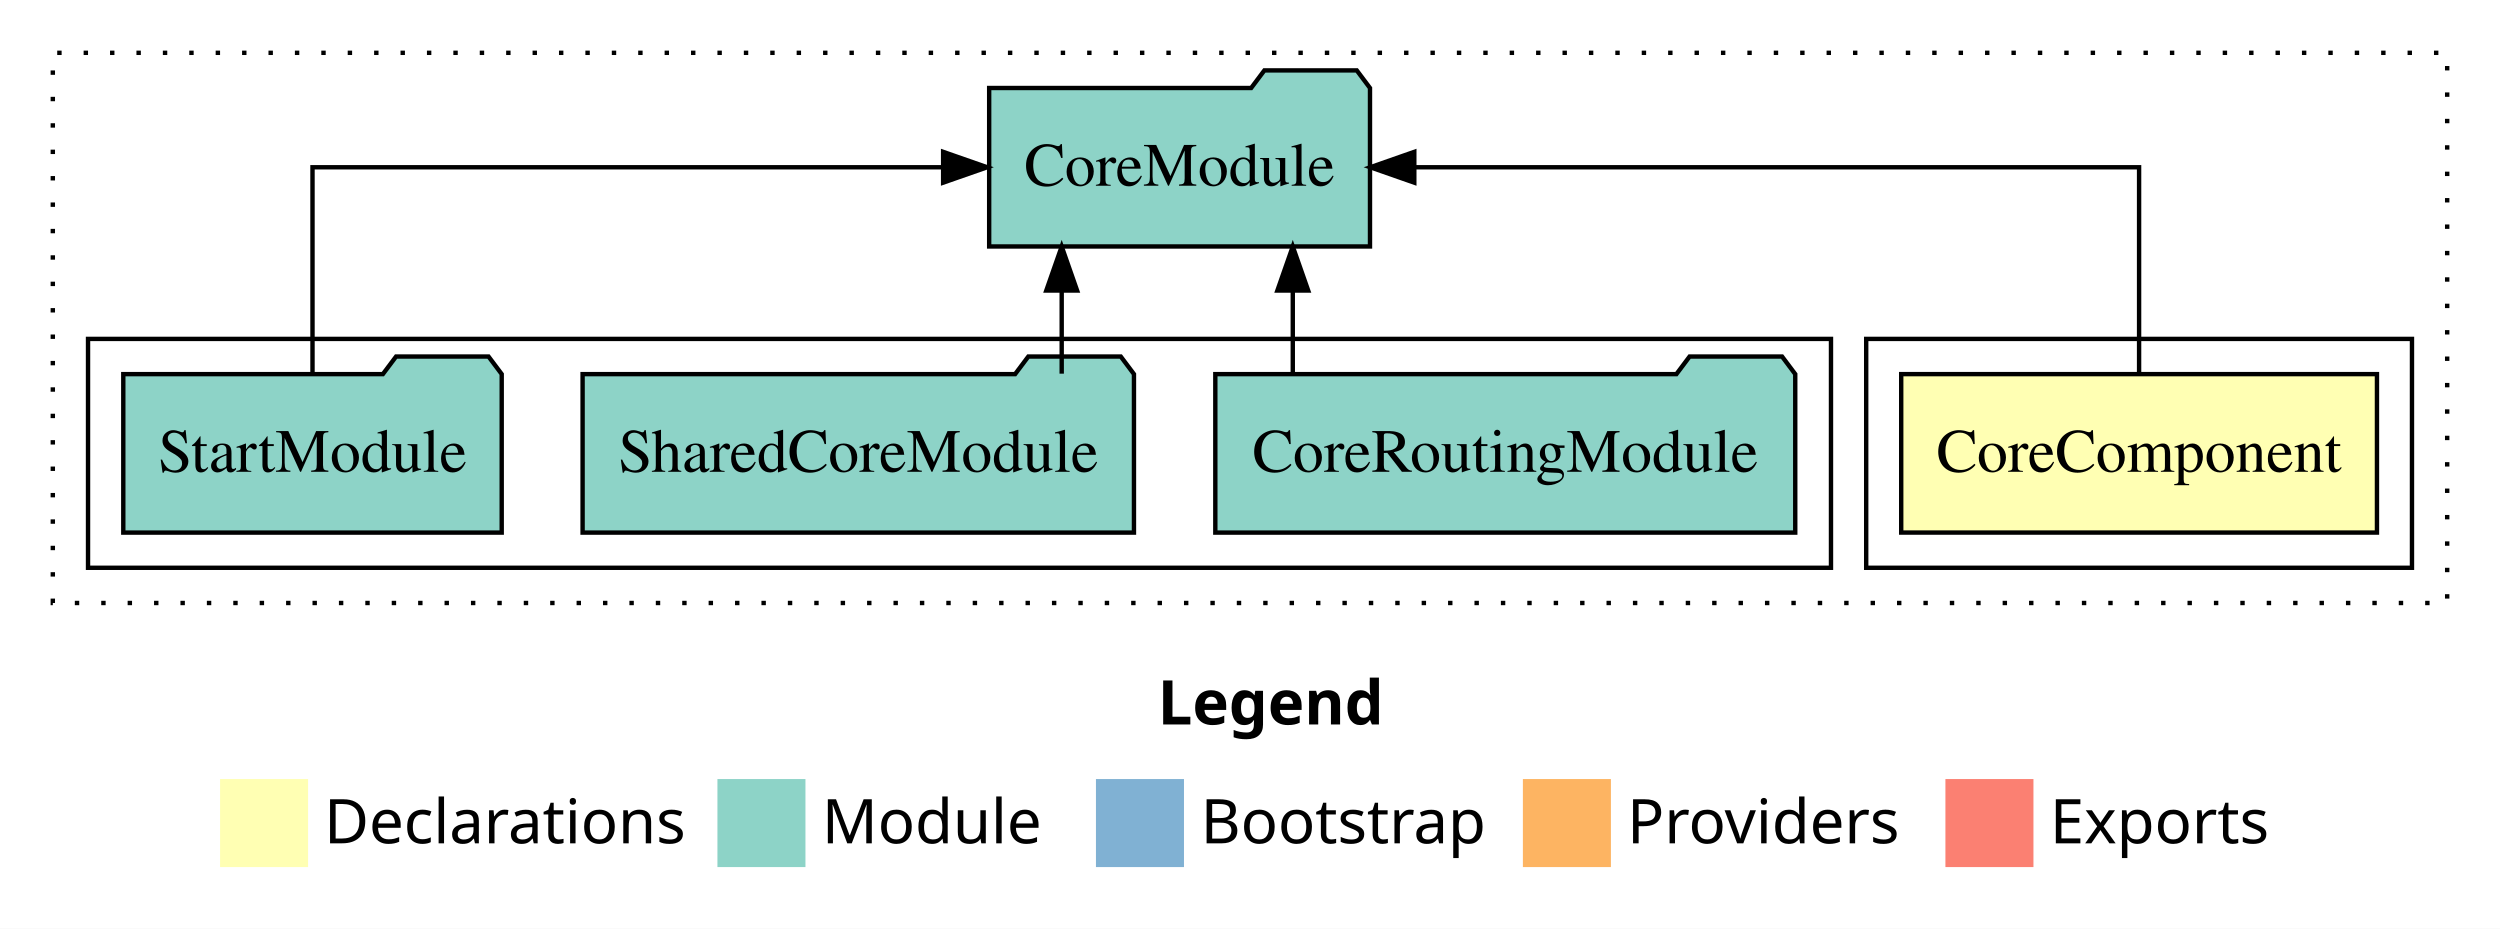
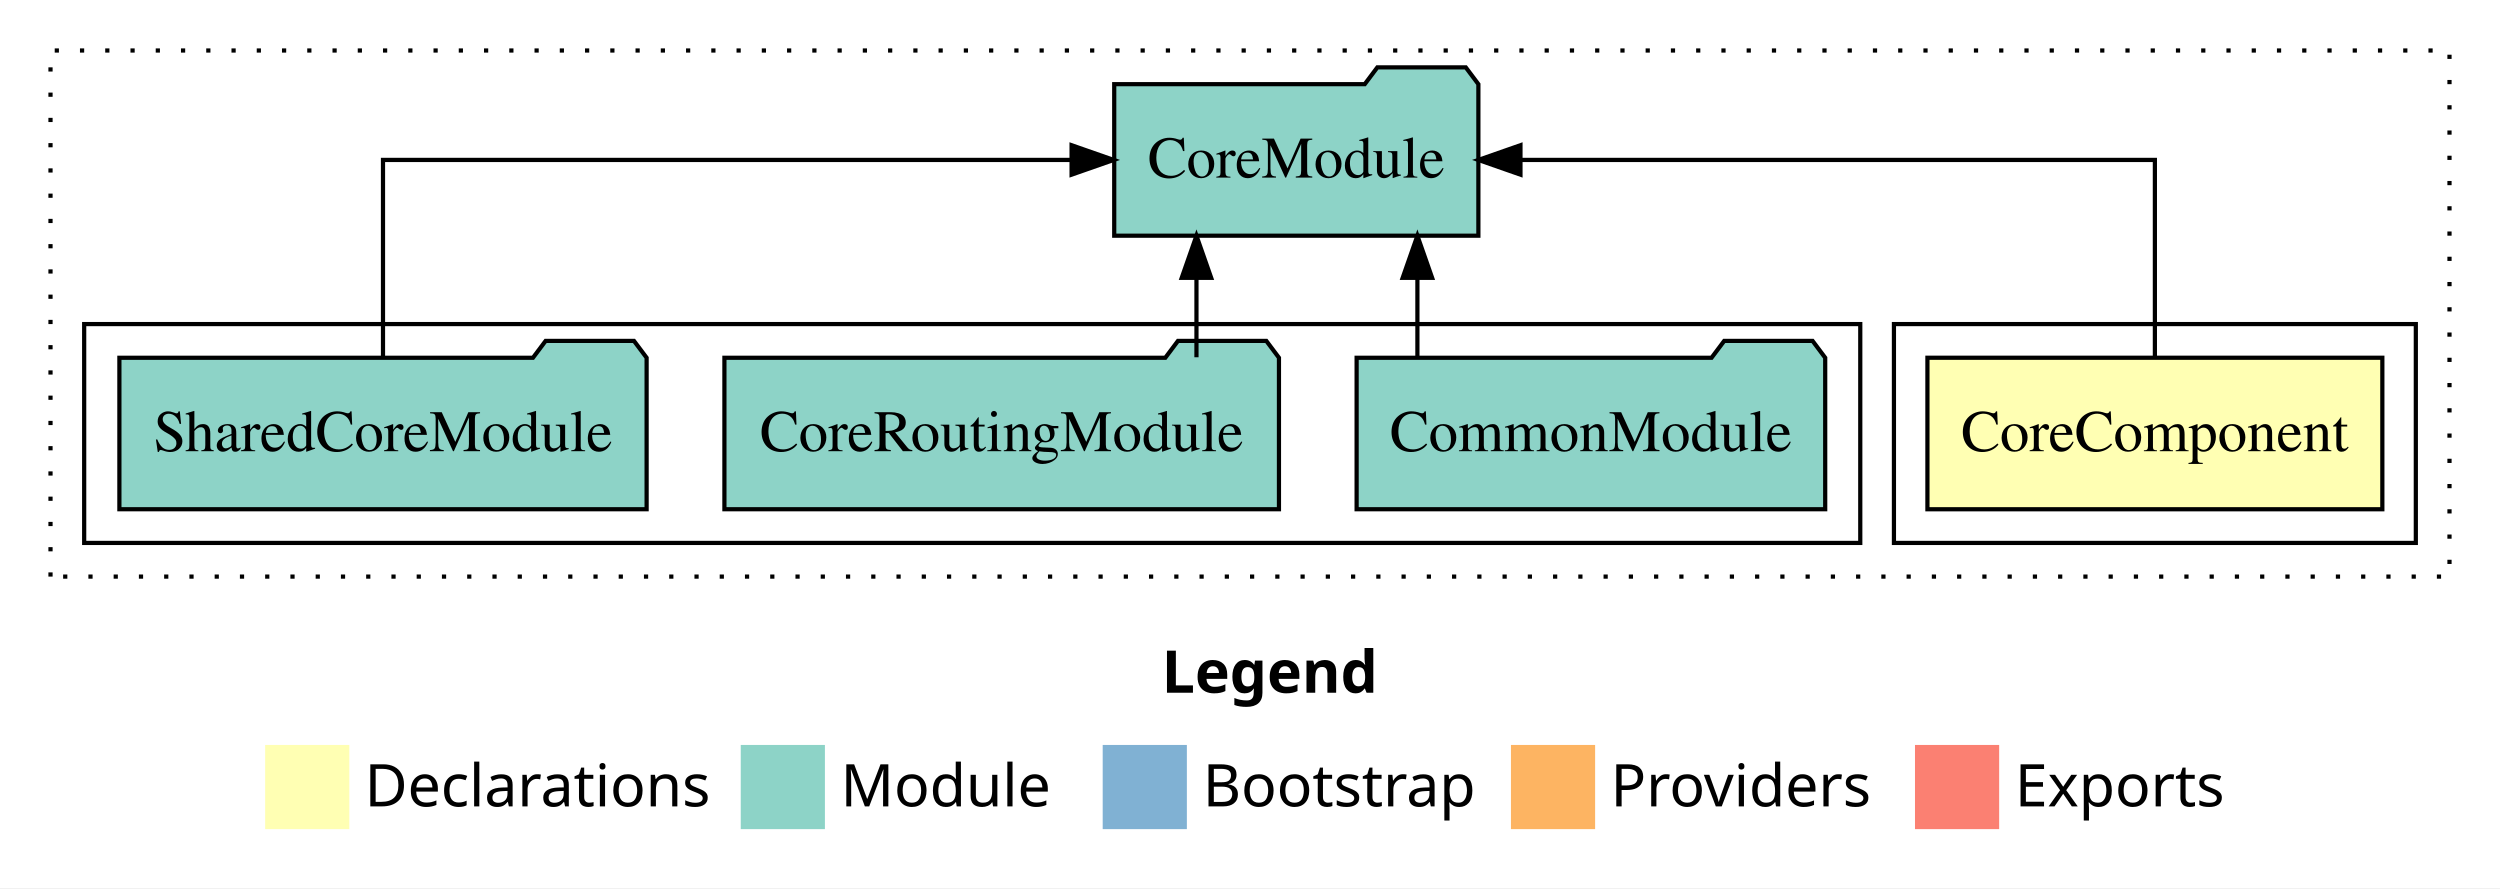
- <svg xmlns="http://www.w3.org/2000/svg" width="568pt" height="211pt" viewBox="0.00 0.00 568.00 211.00">
+ <svg xmlns="http://www.w3.org/2000/svg" width="594pt" height="211pt" viewBox="0.00 0.00 594.00 211.00">
  <g id="graph0" class="graph" transform="scale(1 1) rotate(0) translate(4 207)">
-     <polygon fill="#ffffff" stroke="transparent" points="-4,4 -4,-207 564,-207 564,4 -4,4" />
-     <text text-anchor="start" x="259.009" y="-42.4" font-family="sans-serif" font-weight="bold" font-size="14.00" fill="#000000">Legend</text>
-     <polygon fill="#ffffb3" stroke="transparent" points="46,-10 46,-30 66,-30 66,-10 46,-10" />
-     <text text-anchor="start" x="69.629" y="-15.4" font-family="sans-serif" font-size="14.00" fill="#000000">  Declarations</text>
-     <polygon fill="#8dd3c7" stroke="transparent" points="159,-10 159,-30 179,-30 179,-10 159,-10" />
-     <text text-anchor="start" x="182.725" y="-15.4" font-family="sans-serif" font-size="14.00" fill="#000000">  Module</text>
-     <polygon fill="#80b1d3" stroke="transparent" points="245,-10 245,-30 265,-30 265,-10 245,-10" />
-     <text text-anchor="start" x="268.781" y="-15.4" font-family="sans-serif" font-size="14.00" fill="#000000">  Bootstrap</text>
-     <polygon fill="#fdb462" stroke="transparent" points="342,-10 342,-30 362,-30 362,-10 342,-10" />
-     <text text-anchor="start" x="365.673" y="-15.4" font-family="sans-serif" font-size="14.00" fill="#000000">  Providers</text>
-     <polygon fill="#fb8072" stroke="transparent" points="438,-10 438,-30 458,-30 458,-10 438,-10" />
-     <text text-anchor="start" x="461.726" y="-15.4" font-family="sans-serif" font-size="14.00" fill="#000000">  Exports</text>
+     <polygon fill="#ffffff" stroke="transparent" points="-4,4 -4,-207 590,-207 590,4 -4,4" />
+     <text text-anchor="start" x="272.009" y="-42.4" font-family="sans-serif" font-weight="bold" font-size="14.00" fill="#000000">Legend</text>
+     <polygon fill="#ffffb3" stroke="transparent" points="59,-10 59,-30 79,-30 79,-10 59,-10" />
+     <text text-anchor="start" x="82.629" y="-15.4" font-family="sans-serif" font-size="14.00" fill="#000000">  Declarations</text>
+     <polygon fill="#8dd3c7" stroke="transparent" points="172,-10 172,-30 192,-30 192,-10 172,-10" />
+     <text text-anchor="start" x="195.725" y="-15.4" font-family="sans-serif" font-size="14.00" fill="#000000">  Module</text>
+     <polygon fill="#80b1d3" stroke="transparent" points="258,-10 258,-30 278,-30 278,-10 258,-10" />
+     <text text-anchor="start" x="281.781" y="-15.4" font-family="sans-serif" font-size="14.00" fill="#000000">  Bootstrap</text>
+     <polygon fill="#fdb462" stroke="transparent" points="355,-10 355,-30 375,-30 375,-10 355,-10" />
+     <text text-anchor="start" x="378.673" y="-15.4" font-family="sans-serif" font-size="14.00" fill="#000000">  Providers</text>
+     <polygon fill="#fb8072" stroke="transparent" points="451,-10 451,-30 471,-30 471,-10 451,-10" />
+     <text text-anchor="start" x="474.726" y="-15.4" font-family="sans-serif" font-size="14.00" fill="#000000">  Exports</text>
    <g id="clust1" class="cluster">
-       <polygon fill="none" stroke="#000000" stroke-dasharray="1,5" points="8,-70 8,-195 552,-195 552,-70 8,-70" />
+       <polygon fill="none" stroke="#000000" stroke-dasharray="1,5" points="8,-70 8,-195 578,-195 578,-70 8,-70" />
    </g>
    <g id="clust2" class="cluster">
-       <polygon fill="none" stroke="#000000" points="420,-78 420,-130 544,-130 544,-78 420,-78" />
+       <polygon fill="none" stroke="#000000" points="446,-78 446,-130 570,-130 570,-78 446,-78" />
    </g>
    <g id="clust4" class="cluster">
-       <polygon fill="none" stroke="#000000" points="16,-78 16,-130 412,-130 412,-78 16,-78" />
+       <polygon fill="none" stroke="#000000" points="16,-78 16,-130 438,-130 438,-78 16,-78" />
    </g>
    <g id="node1" class="node">
-       <polygon fill="#ffffb3" stroke="#000000" points="536.045,-122 427.955,-122 427.955,-86 536.045,-86 536.045,-122" />
-       <text text-anchor="middle" x="482" y="-99.8" font-family="Times,serif" font-size="14.00" fill="#000000">CoreComponent</text>
+       <polygon fill="#ffffb3" stroke="#000000" points="562.045,-122 453.955,-122 453.955,-86 562.045,-86 562.045,-122" />
+       <text text-anchor="middle" x="508" y="-99.8" font-family="Times,serif" font-size="14.00" fill="#000000">CoreComponent</text>
    </g>
    <g id="node2" class="node">
-       <polygon fill="#8dd3c7" stroke="#000000" points="307.262,-187 304.262,-191 283.262,-191 280.262,-187 220.738,-187 220.738,-151 307.262,-151 307.262,-187" />
-       <text text-anchor="middle" x="264" y="-164.8" font-family="Times,serif" font-size="14.00" fill="#000000">CoreModule</text>
+       <polygon fill="#8dd3c7" stroke="#000000" points="347.262,-187 344.262,-191 323.262,-191 320.262,-187 260.738,-187 260.738,-151 347.262,-151 347.262,-187" />
+       <text text-anchor="middle" x="304" y="-164.8" font-family="Times,serif" font-size="14.00" fill="#000000">CoreModule</text>
    </g>
    <g id="edge1" class="edge">
-       <path fill="none" stroke="#000000" d="M482,-122.106C482,-141.339 482,-169 482,-169 482,-169 317.33,-169 317.33,-169" />
-       <polygon fill="#000000" stroke="#000000" points="317.33,-165.5 307.33,-169 317.33,-172.5 317.33,-165.5" />
+       <path fill="none" stroke="#000000" d="M508,-122.106C508,-141.339 508,-169 508,-169 508,-169 357.263,-169 357.263,-169" />
+       <polygon fill="#000000" stroke="#000000" points="357.263,-165.5 347.263,-169 357.263,-172.5 357.263,-165.5" />
    </g>
    <g id="node3" class="node">
-       <polygon fill="#8dd3c7" stroke="#000000" points="403.88,-122 400.88,-126 379.88,-126 376.88,-122 272.12,-122 272.12,-86 403.88,-86 403.88,-122" />
-       <text text-anchor="middle" x="338" y="-99.8" font-family="Times,serif" font-size="14.00" fill="#000000">CoreRoutingModule</text>
+       <polygon fill="#8dd3c7" stroke="#000000" points="429.668,-122 426.668,-126 405.668,-126 402.668,-122 318.332,-122 318.332,-86 429.668,-86 429.668,-122" />
+       <text text-anchor="middle" x="374" y="-99.8" font-family="Times,serif" font-size="14.00" fill="#000000">CommonModule</text>
    </g>
    <g id="edge2" class="edge">
-       <path fill="none" stroke="#000000" d="M289.721,-122.106C289.721,-122.106 289.721,-140.991 289.721,-140.991" />
-       <polygon fill="#000000" stroke="#000000" points="286.221,-140.991 289.721,-150.991 293.221,-140.991 286.221,-140.991" />
+       <path fill="none" stroke="#000000" d="M332.774,-122.106C332.774,-122.106 332.774,-140.991 332.774,-140.991" />
+       <polygon fill="#000000" stroke="#000000" points="329.274,-140.991 332.774,-150.991 336.274,-140.991 329.274,-140.991" />
    </g>
    <g id="node4" class="node">
-       <polygon fill="#8dd3c7" stroke="#000000" points="253.635,-122 250.635,-126 229.635,-126 226.635,-122 128.365,-122 128.365,-86 253.635,-86 253.635,-122" />
-       <text text-anchor="middle" x="191" y="-99.8" font-family="Times,serif" font-size="14.00" fill="#000000">SharedCoreModule</text>
+       <polygon fill="#8dd3c7" stroke="#000000" points="299.88,-122 296.88,-126 275.88,-126 272.88,-122 168.12,-122 168.12,-86 299.88,-86 299.88,-122" />
+       <text text-anchor="middle" x="234" y="-99.8" font-family="Times,serif" font-size="14.00" fill="#000000">CoreRoutingModule</text>
    </g>
    <g id="edge3" class="edge">
-       <path fill="none" stroke="#000000" d="M237.218,-122.106C237.218,-122.106 237.218,-140.991 237.218,-140.991" />
-       <polygon fill="#000000" stroke="#000000" points="233.718,-140.991 237.218,-150.991 240.718,-140.991 233.718,-140.991" />
+       <path fill="none" stroke="#000000" d="M280.279,-122.106C280.279,-122.106 280.279,-140.991 280.279,-140.991" />
+       <polygon fill="#000000" stroke="#000000" points="276.779,-140.991 280.279,-150.991 283.779,-140.991 276.779,-140.991" />
    </g>
    <g id="node5" class="node">
-       <polygon fill="#8dd3c7" stroke="#000000" points="109.989,-122 106.989,-126 85.989,-126 82.989,-122 24.011,-122 24.011,-86 109.989,-86 109.989,-122" />
-       <text text-anchor="middle" x="67" y="-99.8" font-family="Times,serif" font-size="14.00" fill="#000000">StartModule</text>
+       <polygon fill="#8dd3c7" stroke="#000000" points="149.635,-122 146.635,-126 125.635,-126 122.635,-122 24.366,-122 24.366,-86 149.635,-86 149.635,-122" />
+       <text text-anchor="middle" x="87" y="-99.8" font-family="Times,serif" font-size="14.00" fill="#000000">SharedCoreModule</text>
    </g>
    <g id="edge4" class="edge">
-       <path fill="none" stroke="#000000" d="M67,-122.106C67,-141.339 67,-169 67,-169 67,-169 210.279,-169 210.279,-169" />
-       <polygon fill="#000000" stroke="#000000" points="210.279,-172.5 220.279,-169 210.279,-165.5 210.279,-172.5" />
+       <path fill="none" stroke="#000000" d="M87,-122.106C87,-141.339 87,-169 87,-169 87,-169 250.608,-169 250.608,-169" />
+       <polygon fill="#000000" stroke="#000000" points="250.608,-172.5 260.608,-169 250.608,-165.5 250.608,-172.5" />
    </g>
  </g>
</svg>
